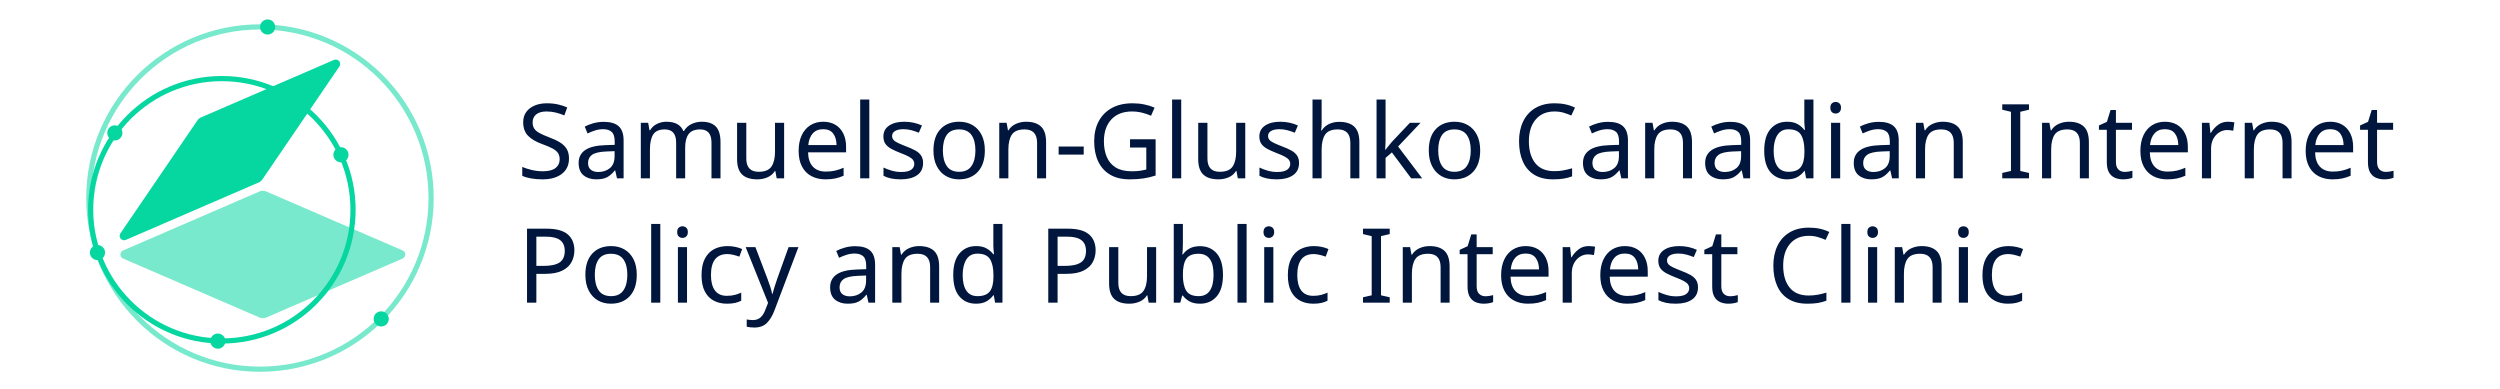
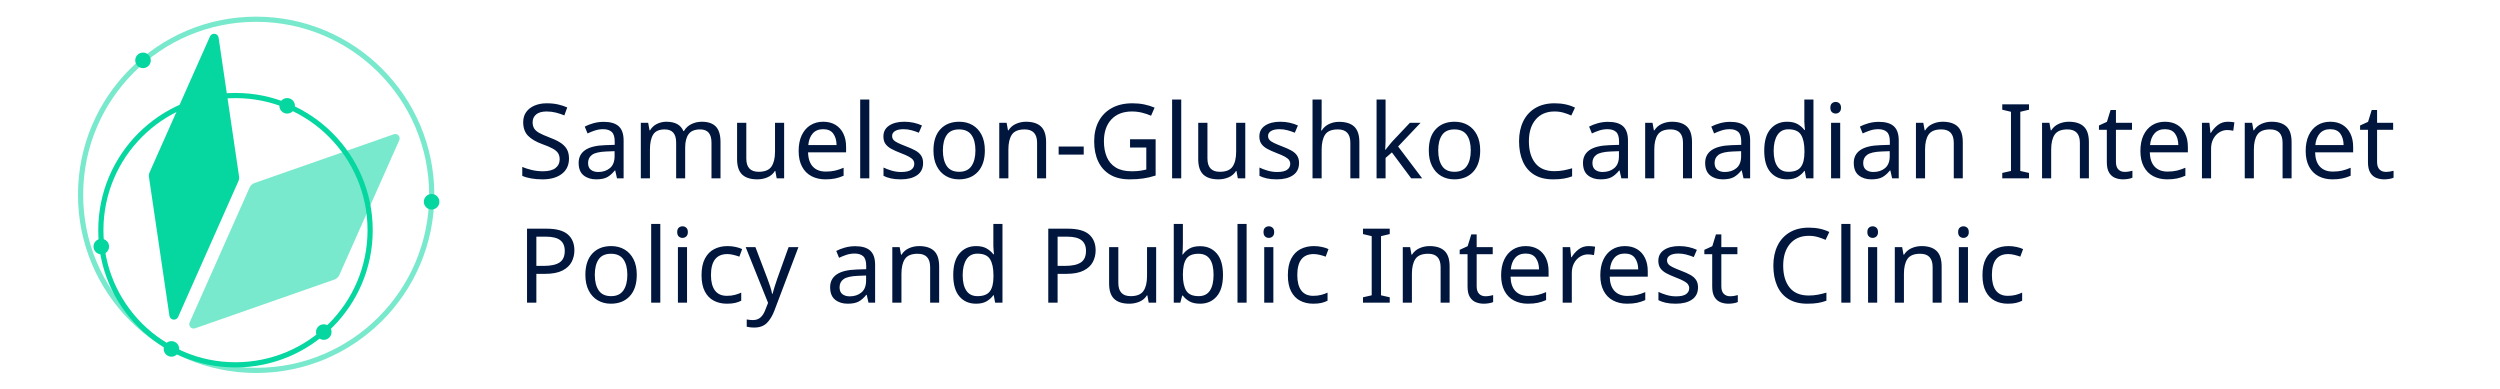
- <svg xmlns="http://www.w3.org/2000/svg" version="1.1" id="Layer_1" x="0px" y="0px" viewBox="0 0 3860.03 600" style="enable-background:new 0 0 3860.03 600;" xml:space="preserve">
+ <svg xmlns="http://www.w3.org/2000/svg" version="1.1" id="Layer_1" x="0px" y="0px" viewBox="0 0 3860 600" style="enable-background:new 0 0 3860 600;" xml:space="preserve">
  <style type="text/css">
	.st0{display:none;fill:#00163D;}
	.st1{display:none;}
	.st2{display:inline;}
	.st3{fill:#00163D;}
- 	.st4{opacity:0.54;}
- 	.st5{fill:#06D6A0;}
- 	.st6{fill:none;stroke:#06D6A0;stroke-width:8;stroke-miterlimit:10;}
- 	.st7{opacity:0.54;fill:none;stroke:#06D6A0;stroke-width:8;stroke-miterlimit:10;enable-background:new    ;}
- 	.st8{fill:#EFF2FB;}
- 	.st9{fill:none;}
- 	.st10{font-family:'DMSans-Medium';}
- 	.st11{font-size:160px;}
+ 	.st4{fill:#EFF2FB;}
+ 	.st5{fill:none;}
+ 	.st6{font-family:'DMSans-Medium';}
+ 	.st7{font-size:160px;}
+ 	.st8{opacity:0.54;}
+ 	.st9{fill:#06D6A0;}
+ 	.st10{fill:none;stroke:#06D6A0;stroke-width:8;stroke-miterlimit:10;}
+ 	.st11{opacity:0.54;fill:none;stroke:#06D6A0;stroke-width:8;stroke-miterlimit:10;enable-background:new    ;}
</style>
  <rect class="st0" width="2553.3" height="600" />
  <g id="Layer_1_00000118357643021434817180000016211112461911496861_" class="st1">
    <g id="Layer_2_00000142899051235287513520000000227369354418290076_" class="st2">
      <g>
        <g>
-           <path class="st3" d="M1132.22,334.71c-2.8,28.86-11.44,54.13-25.94,75.84s-33.51,38.55-57.03,50.49      c-23.51,11.94-50.53,17.92-81.05,17.92c-33.31,0-62.42-7.14-87.34-21.42c-24.92-14.28-44.31-34.24-58.17-59.9      c-13.87-25.64-20.78-55.52-20.78-89.62s6.92-63.98,20.78-89.62c13.87-25.64,33.25-45.61,58.17-59.9      c24.92-14.26,54.03-21.41,87.34-21.41c30.52,0,57.53,5.98,81.05,17.92c23.51,11.95,42.53,28.78,57.03,50.49      c14.49,21.71,23.13,47,25.94,75.84h-79.33c-2.54-13.98-7.51-25.86-14.86-35.63c-7.38-9.77-16.98-17.27-28.81-22.52      c-11.82-5.25-25.49-7.86-41-7.86c-17.79,0-33.18,3.72-46.14,11.15c-12.98,7.43-22.89,18.07-29.76,31.91      c-6.86,13.85-10.29,30.38-10.29,49.62s3.42,35.78,10.29,49.62c6.86,13.85,16.79,24.48,29.76,31.91      c12.96,7.42,28.35,11.15,46.14,11.15c15.52,0,29.19-2.47,41-7.42c11.83-4.95,21.42-12.38,28.81-22.3      c7.37-9.9,12.32-22,14.86-36.28L1132.22,334.71L1132.22,334.71z" />
-           <path class="st3" d="M1170.73,144.11h78.96v327.87h-78.96V144.11z" />
-           <path class="st3" d="M1463.65,144.11c23.9,0,44.56,4.66,61.99,13.98c17.41,9.34,30.7,22.51,39.85,39.56s13.73,36.94,13.73,59.68      c0,22.45-4.58,42.19-13.73,59.24c-9.16,17.05-22.45,30.24-39.85,39.56c-17.42,9.34-38.09,13.98-61.99,13.98h-11.91l-69.71-72.57      h76.66c12.71,0,22.63-3.56,29.76-10.71c7.11-7.14,10.67-16.98,10.67-29.52c0-12.82-3.56-22.8-10.67-29.95      c-7.12-7.14-17.04-10.72-29.76-10.72h-112.13l35.47-41.97v297.27h-78.96V144.11H1463.65z" />
-           <path class="st3" d="M1924,144.11h78.96v327.87H1924V144.11L1924,144.11z" />
-           <path class="st3" d="M2374.06,334.71c-2.8,28.86-11.44,54.13-25.94,75.84c-14.49,21.71-33.51,38.55-57.03,50.49      c-23.51,11.94-50.53,17.92-81.05,17.92c-33.31,0-62.42-7.14-87.34-21.42c-24.92-14.28-44.31-34.24-58.17-59.9      c-13.86-25.64-20.78-55.52-20.78-89.62s6.92-63.98,20.78-89.62s33.25-45.61,58.17-59.9c24.91-14.27,54.03-21.42,87.34-21.42      c30.52,0,57.53,5.98,81.05,17.92c23.51,11.95,42.53,28.78,57.03,50.49c14.49,21.71,23.13,47,25.94,75.84h-79.33      c-2.54-13.98-7.51-25.86-14.86-35.63c-7.38-9.77-16.98-17.27-28.81-22.52c-11.82-5.25-25.49-7.86-41-7.86      c-17.79,0-33.18,3.72-46.14,11.15c-12.98,7.43-22.89,18.07-29.76,31.91c-6.86,13.85-10.29,30.38-10.29,49.62      s3.42,35.78,10.29,49.62c6.86,13.85,16.79,24.48,29.76,31.91c12.96,7.42,28.35,11.15,46.14,11.15c15.52,0,29.19-2.47,41-7.42      c11.82-4.95,21.42-12.38,28.81-22.3c7.37-9.9,12.32-22,14.86-36.28L2374.06,334.71L2374.06,334.71z" />
+           <path class="st3" d="M1132.2,334.7c-2.8,28.9-11.4,54.1-25.9,75.8s-33.5,38.5-57,50.5c-23.5,11.9-50.5,17.9-81,17.9      c-33.3,0-62.4-7.1-87.3-21.4c-24.9-14.3-44.3-34.2-58.2-59.9c-13.9-25.6-20.8-55.5-20.8-89.6s6.9-64,20.8-89.6      c13.9-25.6,33.2-45.6,58.2-59.9c24.9-14.3,54-21.4,87.3-21.4c30.5,0,57.5,6,81.1,17.9c23.5,11.9,42.5,28.8,57,50.5      c14.5,21.7,23.1,47,25.9,75.8h-79.3c-2.5-14-7.5-25.9-14.9-35.6c-7.4-9.8-17-17.3-28.8-22.5c-11.8-5.2-25.5-7.9-41-7.9      c-17.8,0-33.2,3.7-46.1,11.1c-13,7.4-22.9,18.1-29.8,31.9c-6.9,13.9-10.3,30.4-10.3,49.6s3.4,35.8,10.3,49.6      c6.9,13.9,16.8,24.5,29.8,31.9c13,7.4,28.3,11.1,46.1,11.1c15.5,0,29.2-2.5,41-7.4c11.8-5,21.4-12.4,28.8-22.3      c7.4-9.9,12.3-22,14.9-36.3L1132.2,334.7L1132.2,334.7z" />
+           <path class="st3" d="M1170.7,144.1h79V472h-79V144.1z" />
+           <path class="st3" d="M1463.7,144.1c23.9,0,44.6,4.7,62,14c17.4,9.3,30.7,22.5,39.8,39.6s13.7,36.9,13.7,59.7      c0,22.5-4.6,42.2-13.7,59.2c-9.2,17-22.4,30.2-39.8,39.6c-17.4,9.3-38.1,14-62,14h-11.9l-69.7-72.6h76.7      c12.7,0,22.6-3.6,29.8-10.7c7.1-7.1,10.7-17,10.7-29.5c0-12.8-3.6-22.8-10.7-29.9c-7.1-7.1-17-10.7-29.8-10.7h-112.1l35.5-42      v297.3h-79V144.1H1463.7z" />
+           <path class="st3" d="M1924,144.1h79V472h-79V144.1L1924,144.1z" />
+           <path class="st3" d="M2374.1,334.7c-2.8,28.9-11.4,54.1-25.9,75.8c-14.5,21.7-33.5,38.5-57,50.5c-23.5,11.9-50.5,17.9-81.1,17.9      c-33.3,0-62.4-7.1-87.3-21.4c-24.9-14.3-44.3-34.2-58.2-59.9c-13.9-25.6-20.8-55.5-20.8-89.6s6.9-64,20.8-89.6      s33.2-45.6,58.2-59.9c24.9-14.3,54-21.4,87.3-21.4c30.5,0,57.5,6,81.1,17.9c23.5,11.9,42.5,28.8,57,50.5      c14.5,21.7,23.1,47,25.9,75.8h-79.3c-2.5-14-7.5-25.9-14.9-35.6c-7.4-9.8-17-17.3-28.8-22.5c-11.8-5.2-25.5-7.9-41-7.9      c-17.8,0-33.2,3.7-46.1,11.1c-13,7.4-22.9,18.1-29.8,31.9c-6.9,13.9-10.3,30.4-10.3,49.6s3.4,35.8,10.3,49.6      c6.9,13.9,16.8,24.5,29.8,31.9c13,7.4,28.4,11.1,46.1,11.1c15.5,0,29.2-2.5,41-7.4c11.8-5,21.4-12.4,28.8-22.3      c7.4-9.9,12.3-22,14.9-36.3L2374.1,334.7L2374.1,334.7z" />
        </g>
-         <path class="st3" d="M1772.39,144.11c23.9,0,44.56,4.66,61.99,13.98c17.41,9.34,30.7,22.51,39.85,39.56s13.73,36.94,13.73,59.68     c0,22.45-4.58,42.19-13.73,59.24c-9.16,17.05-22.45,30.24-39.85,39.56c-17.42,9.34-38.09,13.98-61.99,13.98h-11.91l-69.71-72.57     h76.66c12.71,0,22.63-3.56,29.76-10.71c7.11-7.14,10.67-16.98,10.67-29.52c0-12.82-3.56-22.8-10.67-29.95     c-7.12-7.14-17.04-10.72-29.76-10.72H1655.3l35.47-41.97v297.27h-78.96V144.11H1772.39z" />
+         <path class="st3" d="M1772.4,144.1c23.9,0,44.6,4.7,62,14c17.4,9.3,30.7,22.5,39.8,39.6s13.7,36.9,13.7,59.7     c0,22.5-4.6,42.2-13.7,59.2c-9.2,17-22.4,30.2-39.8,39.6c-17.4,9.3-38.1,14-62,14h-11.9l-69.7-72.6h76.7     c12.7,0,22.6-3.6,29.8-10.7c7.1-7.1,10.7-17,10.7-29.5c0-12.8-3.6-22.8-10.7-29.9c-7.1-7.1-17-10.7-29.8-10.7h-112.1l35.5-42     v297.3h-79V144.1H1772.4z" />
      </g>
    </g>
-   </g>
-   <g class="st4">
-     <path class="st5" d="M400.72,490.27L190.03,399.2c-5.49-2.37-5.49-10.15,0-12.52l210.69-91.07c3.27-1.41,6.98-1.41,10.25,0   l210.69,91.07c5.49,2.37,5.49,10.15,0,12.52l-210.69,91.07C407.7,491.68,403.99,491.68,400.72,490.27z" />
-   </g>
-   <g>
-     <path class="st5" d="M185.95,360.28l118.92-174.47c1.38-2.02,3.3-3.61,5.55-4.58L515.69,92.5c6.27-2.71,12.19,4.46,8.34,10.1   L405.11,277.07c-1.38,2.02-3.3,3.61-5.55,4.58l-205.27,88.73C188.02,373.1,182.1,365.93,185.95,360.28z" />
-   </g>
-   <circle class="st6" cx="342.52" cy="323.91" r="202.57" />
-   <g>
-     <circle class="st5" cx="526.44" cy="238.95" r="11.69" />
-   </g>
-   <g>
-     <circle class="st5" cx="336.34" cy="526.68" r="11.69" />
-   </g>
-   <g>
-     <circle class="st5" cx="177.31" cy="205.18" r="11.69" />
-   </g>
-   <circle class="st7" cx="401.39" cy="305.8" r="264.25" />
-   <g>
-     <circle class="st5" cx="588.56" cy="492.39" r="11.69" />
-   </g>
-   <g>
-     <circle class="st5" cx="150.51" cy="389.98" r="11.69" />
-   </g>
-   <g>
-     <ellipse class="st5" cx="413.22" cy="41.67" rx="11.69" ry="11.69" />
  </g>
  <g id="Layer_1_00000105416959970204032590000002210564579205975225_" class="st1">
    <g id="Layer_2_00000100347004271792579650000002822506165729967775_" class="st2">
      <g>
        <g>
-           <path class="st8" d="M1132.22,334.71c-2.8,28.86-11.44,54.13-25.94,75.84s-33.51,38.55-57.03,50.49      c-23.51,11.94-50.53,17.92-81.05,17.92c-33.31,0-62.42-7.14-87.34-21.42c-24.92-14.28-44.31-34.24-58.17-59.9      c-13.87-25.64-20.78-55.52-20.78-89.62s6.92-63.98,20.78-89.62c13.87-25.64,33.25-45.61,58.17-59.9      c24.92-14.26,54.03-21.41,87.34-21.41c30.52,0,57.53,5.98,81.05,17.92c23.51,11.95,42.53,28.78,57.03,50.49      c14.49,21.71,23.13,47,25.94,75.84h-79.33c-2.54-13.98-7.51-25.86-14.86-35.63c-7.38-9.77-16.98-17.27-28.81-22.52      c-11.82-5.25-25.49-7.86-41-7.86c-17.79,0-33.18,3.72-46.14,11.15c-12.98,7.43-22.89,18.07-29.76,31.91      c-6.86,13.85-10.29,30.38-10.29,49.62s3.42,35.78,10.29,49.62c6.86,13.85,16.79,24.48,29.76,31.91      c12.96,7.42,28.35,11.15,46.14,11.15c15.52,0,29.19-2.47,41-7.42c11.83-4.95,21.42-12.38,28.81-22.3      c7.37-9.9,12.32-22,14.86-36.28L1132.22,334.71L1132.22,334.71z" />
-           <path class="st8" d="M1170.73,144.11h78.96v327.87h-78.96V144.11z" />
-           <path class="st8" d="M1463.65,144.11c23.9,0,44.56,4.66,61.99,13.98c17.41,9.34,30.7,22.51,39.85,39.56s13.73,36.94,13.73,59.68      c0,22.45-4.58,42.19-13.73,59.24c-9.16,17.05-22.45,30.24-39.85,39.56c-17.42,9.34-38.09,13.98-61.99,13.98h-11.91l-69.71-72.57      h76.66c12.71,0,22.63-3.56,29.76-10.71c7.11-7.14,10.67-16.98,10.67-29.52c0-12.82-3.56-22.8-10.67-29.95      c-7.12-7.14-17.04-10.72-29.76-10.72h-112.13l35.47-41.97v297.27h-78.96V144.11H1463.65z" />
-           <path class="st8" d="M1924,144.11h78.96v327.87H1924V144.11L1924,144.11z" />
-           <path class="st8" d="M2374.06,334.71c-2.8,28.86-11.44,54.13-25.94,75.84c-14.49,21.71-33.51,38.55-57.03,50.49      c-23.51,11.94-50.53,17.92-81.05,17.92c-33.31,0-62.42-7.14-87.34-21.42c-24.92-14.28-44.31-34.24-58.17-59.9      c-13.86-25.64-20.78-55.52-20.78-89.62s6.92-63.98,20.78-89.62s33.25-45.61,58.17-59.9c24.91-14.27,54.03-21.42,87.34-21.42      c30.52,0,57.53,5.98,81.05,17.92c23.51,11.95,42.53,28.78,57.03,50.49c14.49,21.71,23.13,47,25.94,75.84h-79.33      c-2.54-13.98-7.51-25.86-14.86-35.63c-7.38-9.77-16.98-17.27-28.81-22.52c-11.82-5.25-25.49-7.86-41-7.86      c-17.79,0-33.18,3.72-46.14,11.15c-12.98,7.43-22.89,18.07-29.76,31.91c-6.86,13.85-10.29,30.38-10.29,49.62      s3.42,35.78,10.29,49.62c6.86,13.85,16.79,24.48,29.76,31.91c12.96,7.42,28.35,11.15,46.14,11.15c15.52,0,29.19-2.47,41-7.42      c11.82-4.95,21.42-12.38,28.81-22.3c7.37-9.9,12.32-22,14.86-36.28L2374.06,334.71L2374.06,334.71z" />
+           <path class="st4" d="M1132.2,334.7c-2.8,28.9-11.4,54.1-25.9,75.8s-33.5,38.5-57,50.5c-23.5,11.9-50.5,17.9-81,17.9      c-33.3,0-62.4-7.1-87.3-21.4c-24.9-14.3-44.3-34.2-58.2-59.9c-13.9-25.6-20.8-55.5-20.8-89.6s6.9-64,20.8-89.6      c13.9-25.6,33.2-45.6,58.2-59.9c24.9-14.3,54-21.4,87.3-21.4c30.5,0,57.5,6,81.1,17.9c23.5,11.9,42.5,28.8,57,50.5      c14.5,21.7,23.1,47,25.9,75.8h-79.3c-2.5-14-7.5-25.9-14.9-35.6c-7.4-9.8-17-17.3-28.8-22.5c-11.8-5.2-25.5-7.9-41-7.9      c-17.8,0-33.2,3.7-46.1,11.1c-13,7.4-22.9,18.1-29.8,31.9c-6.9,13.9-10.3,30.4-10.3,49.6s3.4,35.8,10.3,49.6      c6.9,13.9,16.8,24.5,29.8,31.9c13,7.4,28.3,11.1,46.1,11.1c15.5,0,29.2-2.5,41-7.4c11.8-5,21.4-12.4,28.8-22.3      c7.4-9.9,12.3-22,14.9-36.3L1132.2,334.7L1132.2,334.7z" />
+           <path class="st4" d="M1170.7,144.1h79V472h-79V144.1z" />
+           <path class="st4" d="M1463.7,144.1c23.9,0,44.6,4.7,62,14c17.4,9.3,30.7,22.5,39.8,39.6s13.7,36.9,13.7,59.7      c0,22.5-4.6,42.2-13.7,59.2c-9.2,17-22.4,30.2-39.8,39.6c-17.4,9.3-38.1,14-62,14h-11.9l-69.7-72.6h76.7      c12.7,0,22.6-3.6,29.8-10.7c7.1-7.1,10.7-17,10.7-29.5c0-12.8-3.6-22.8-10.7-29.9c-7.1-7.1-17-10.7-29.8-10.7h-112.1l35.5-42      v297.3h-79V144.1H1463.7z" />
+           <path class="st4" d="M1924,144.1h79V472h-79V144.1L1924,144.1z" />
+           <path class="st4" d="M2374.1,334.7c-2.8,28.9-11.4,54.1-25.9,75.8c-14.5,21.7-33.5,38.5-57,50.5c-23.5,11.9-50.5,17.9-81.1,17.9      c-33.3,0-62.4-7.1-87.3-21.4c-24.9-14.3-44.3-34.2-58.2-59.9c-13.9-25.6-20.8-55.5-20.8-89.6s6.9-64,20.8-89.6      s33.2-45.6,58.2-59.9c24.9-14.3,54-21.4,87.3-21.4c30.5,0,57.5,6,81.1,17.9c23.5,11.9,42.5,28.8,57,50.5      c14.5,21.7,23.1,47,25.9,75.8h-79.3c-2.5-14-7.5-25.9-14.9-35.6c-7.4-9.8-17-17.3-28.8-22.5c-11.8-5.2-25.5-7.9-41-7.9      c-17.8,0-33.2,3.7-46.1,11.1c-13,7.4-22.9,18.1-29.8,31.9c-6.9,13.9-10.3,30.4-10.3,49.6s3.4,35.8,10.3,49.6      c6.9,13.9,16.8,24.5,29.8,31.9c13,7.4,28.4,11.1,46.1,11.1c15.5,0,29.2-2.5,41-7.4c11.8-5,21.4-12.4,28.8-22.3      c7.4-9.9,12.3-22,14.9-36.3L2374.1,334.7L2374.1,334.7z" />
        </g>
-         <path class="st8" d="M1772.39,144.11c23.9,0,44.56,4.66,61.99,13.98c17.41,9.34,30.7,22.51,39.85,39.56s13.73,36.94,13.73,59.68     c0,22.45-4.58,42.19-13.73,59.24c-9.16,17.05-22.45,30.24-39.85,39.56c-17.42,9.34-38.09,13.98-61.99,13.98h-11.91l-69.71-72.57     h76.66c12.71,0,22.63-3.56,29.76-10.71c7.11-7.14,10.67-16.98,10.67-29.52c0-12.82-3.56-22.8-10.67-29.95     c-7.12-7.14-17.04-10.72-29.76-10.72H1655.3l35.47-41.97v297.27h-78.96V144.11H1772.39z" />
+         <path class="st4" d="M1772.4,144.1c23.9,0,44.6,4.7,62,14c17.4,9.3,30.7,22.5,39.8,39.6s13.7,36.9,13.7,59.7     c0,22.5-4.6,42.2-13.7,59.2c-9.2,17-22.4,30.2-39.8,39.6c-17.4,9.3-38.1,14-62,14h-11.9l-69.7-72.6h76.7     c12.7,0,22.6-3.6,29.8-10.7c7.1-7.1,10.7-17,10.7-29.5c0-12.8-3.6-22.8-10.7-29.9c-7.1-7.1-17-10.7-29.8-10.7h-112.1l35.5-42     v297.3h-79V144.1H1772.4z" />
      </g>
    </g>
  </g>
-   <rect x="798.22" y="160.13" class="st9" width="2970.58" height="314.83" />
-   <text transform="matrix(1 0 0 1 798.2192 275.3238)" class="st3 st10 st11">Samuelson-Glushko Canadian Internet </text>
-   <text transform="matrix(1 0 0 1 798.2192 467.3238)" class="st3 st10 st11">Policy and Public Interest Clinic</text>
+   <rect x="798.2" y="160.1" class="st5" width="2970.6" height="314.8" />
+   <text transform="matrix(1 0 0 1 798.2192 275.3238)" class="st3 st6 st7">Samuelson-Glushko Canadian Internet </text>
+   <text transform="matrix(1 0 0 1 798.2192 467.3238)" class="st3 st6 st7">Policy and Public Interest Clinic</text>
+   <g class="st8">
+     <path class="st9" d="M516.4,431.6l-215.2,75.3c-5.6,2-10.8-3.7-8.4-9.1l92.6-208.3c1.4-3.2,4.1-5.7,7.5-6.9l215.2-75.3   c5.6-2,10.8,3.7,8.4,9.1l-92.6,208.3C522.5,427.9,519.8,430.4,516.4,431.6z" />
+   </g>
+   <g>
+     <path class="st9" d="M261.6,487.6l-31.6-214.3c-0.4-2.5,0-5,1-7.3l93.2-209.7c2.9-6.4,12.3-5.1,13.3,1.8l31.6,214.3   c0.4,2.5,0,5-1,7.3L275,489.4C272.1,495.8,262.7,494.5,261.6,487.6z" />
+   </g>
+   <circle class="st10" cx="363.6" cy="355.4" r="207.9" />
+   <g>
+     <circle class="st9" cx="443.4" cy="163.4" r="12" />
+   </g>
+   <g>
+     <circle class="st9" cx="499.9" cy="512.7" r="12" />
+   </g>
+   <g>
+     <circle class="st9" cx="156.4" cy="380.7" r="12" />
+   </g>
+   <circle class="st11" cx="395.5" cy="300.8" r="271.1" />
+   <g>
+     <circle class="st9" cx="666.4" cy="311.5" r="12" />
+   </g>
+   <g>
+     <circle class="st9" cx="264.7" cy="538.7" r="12" />
+   </g>
+   <g>
+     <ellipse class="st9" cx="220.8" cy="93.2" rx="12" ry="12" />
+   </g>
</svg>
